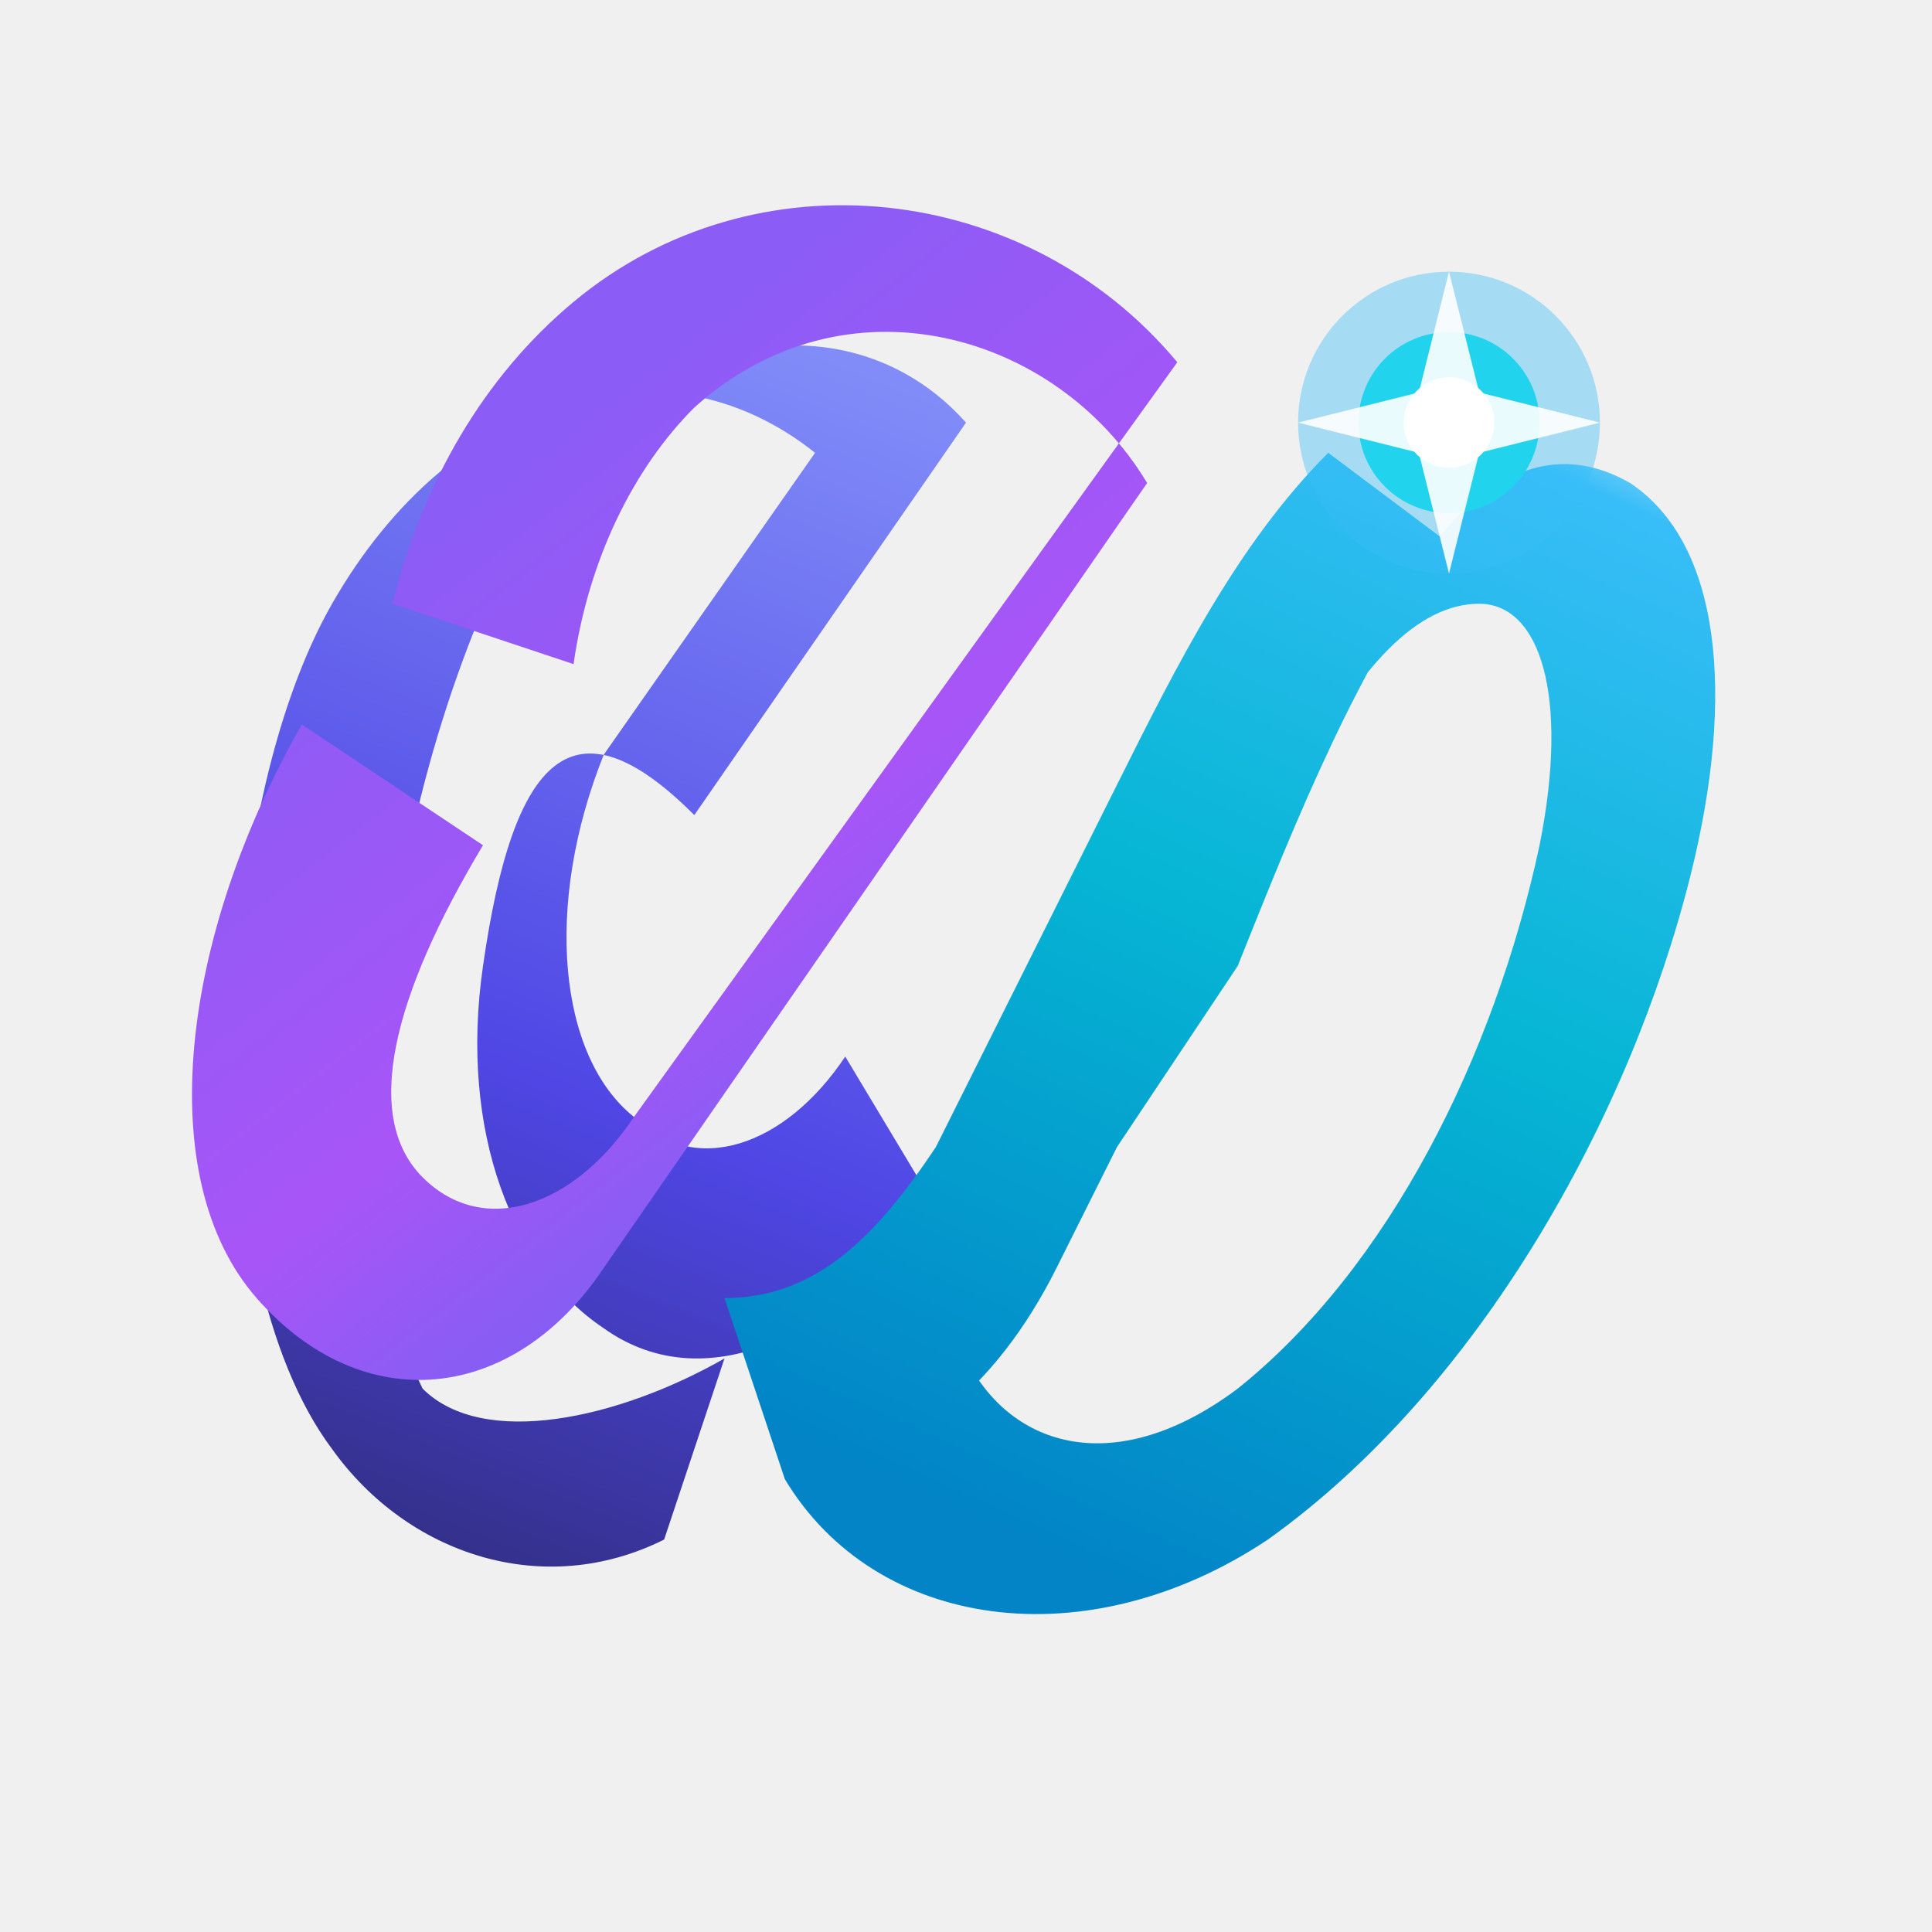
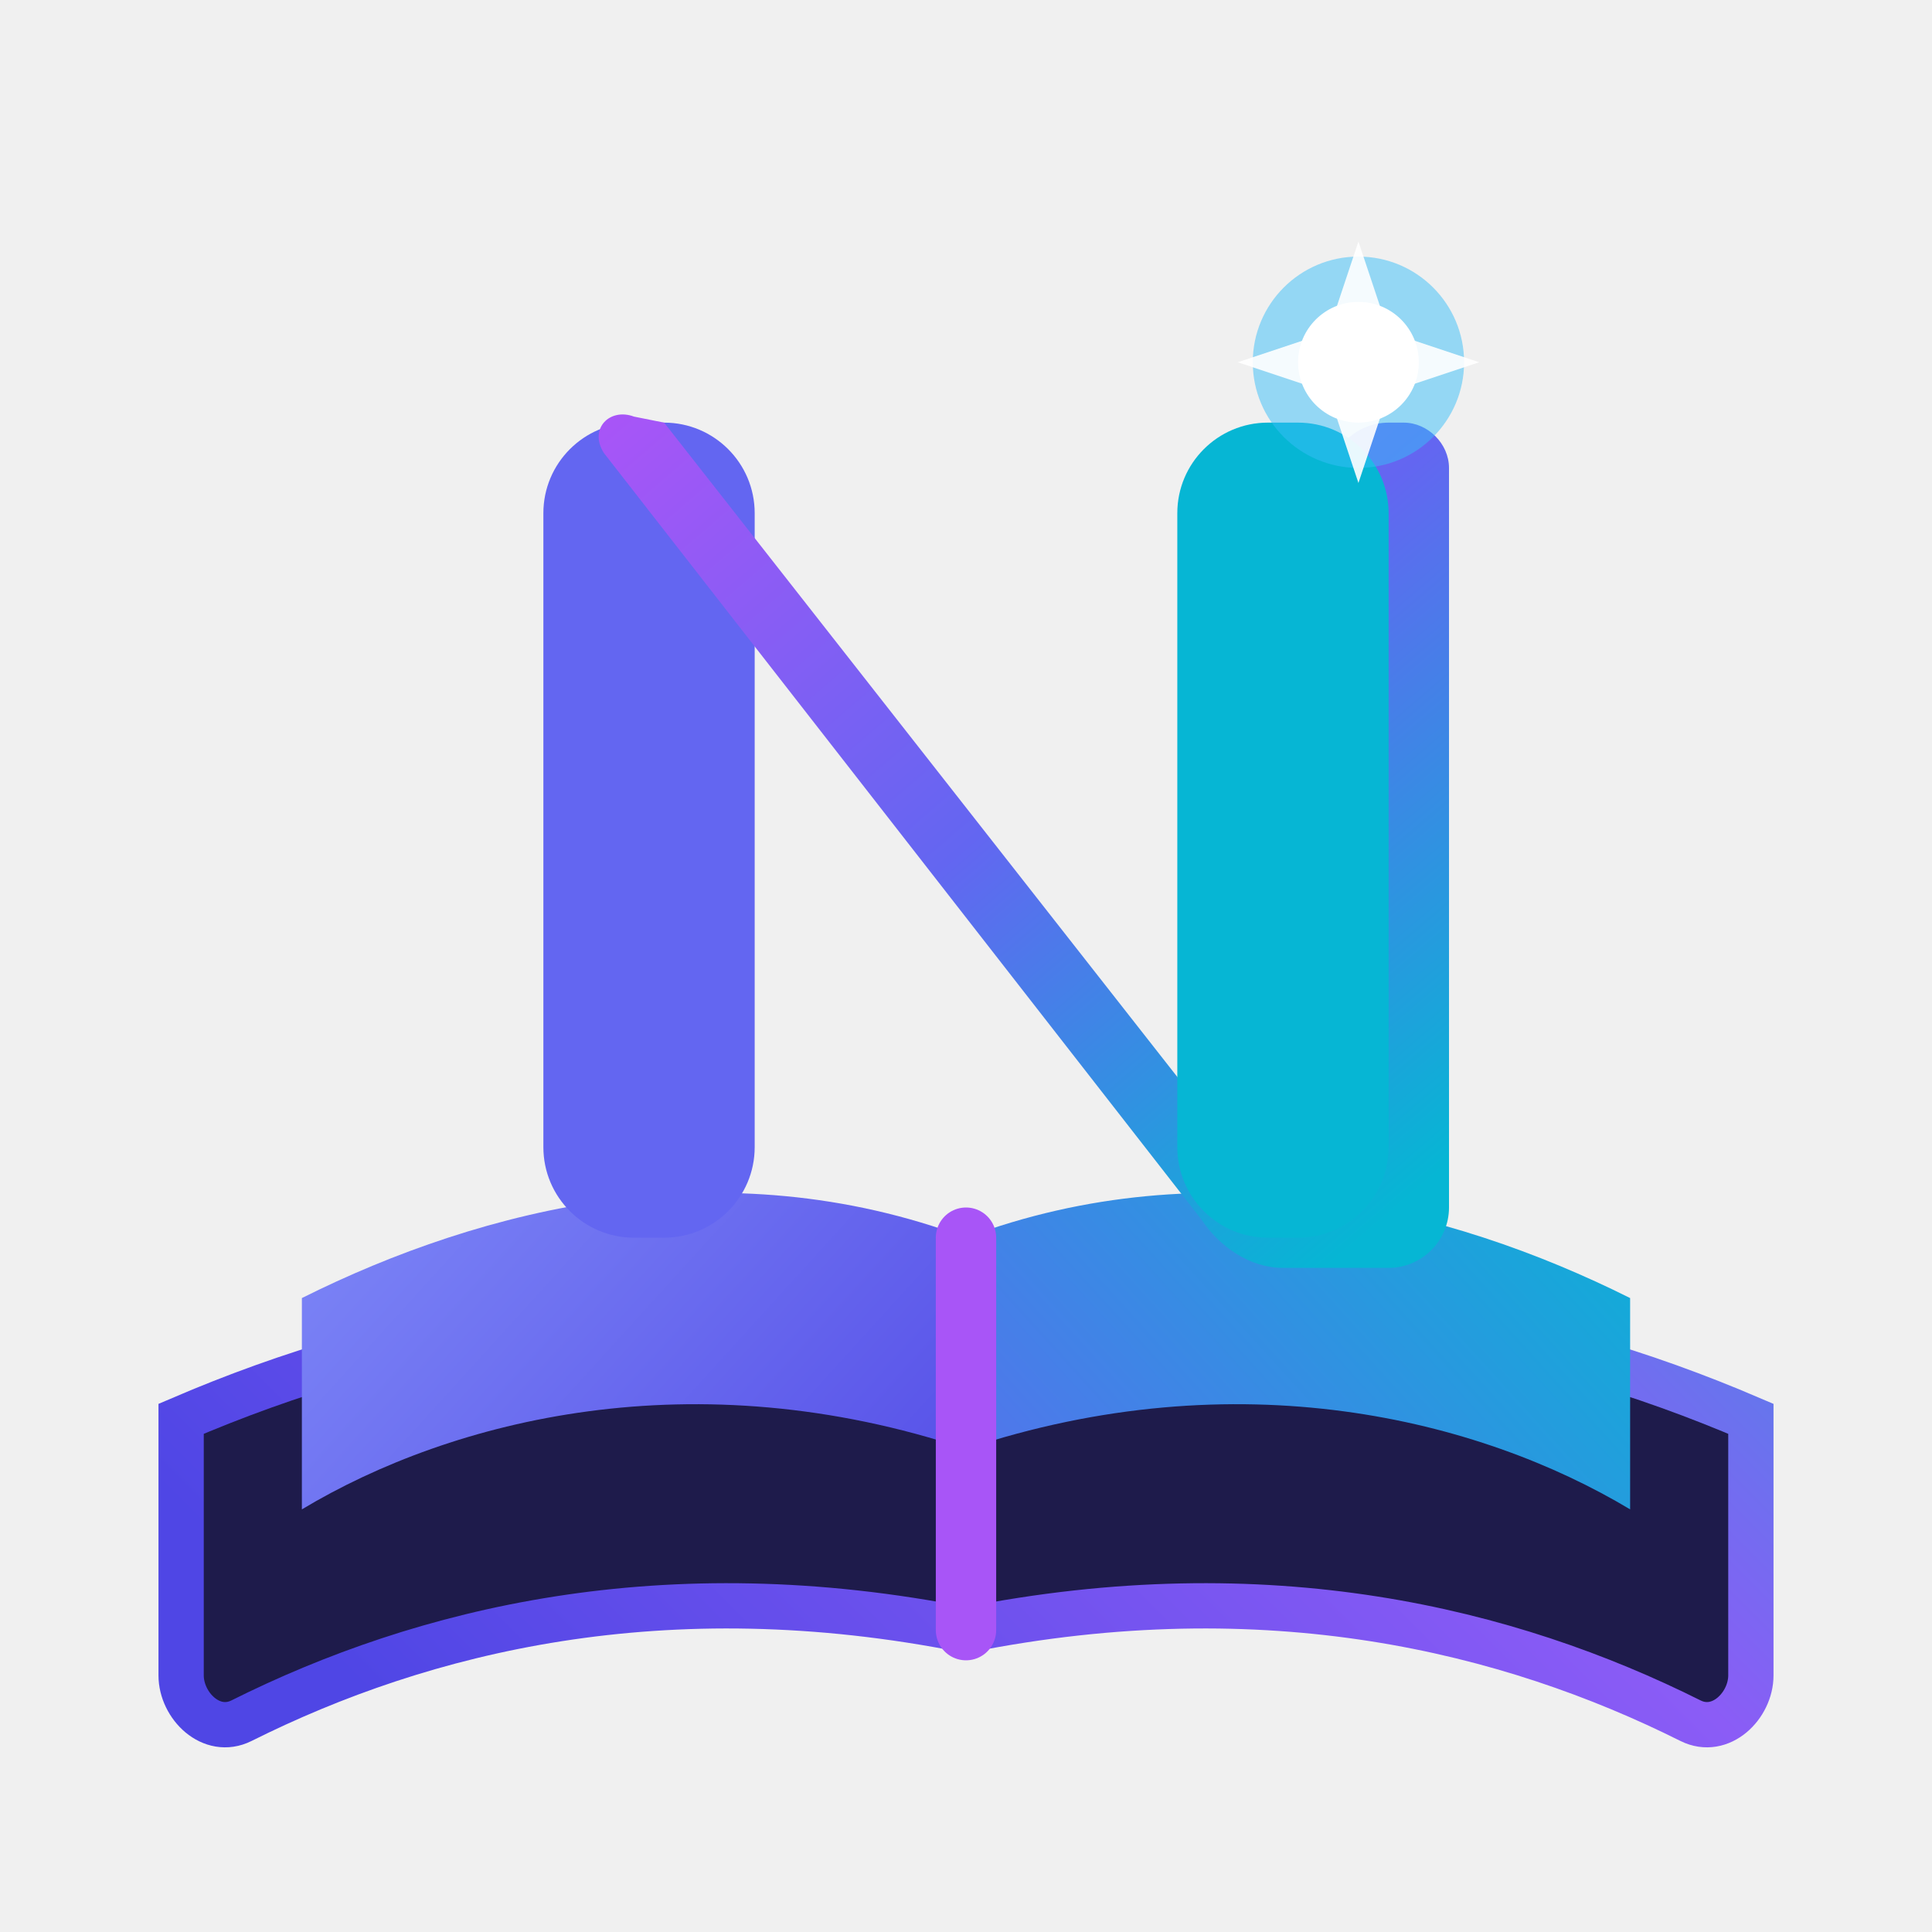
<svg xmlns="http://www.w3.org/2000/svg" viewBox="0 0 64 64" fill="none">
  <defs>
-     <linearGradient id="fav-mobius-grad-left" x1="12" y1="52" x2="28" y2="12" gradientUnits="userSpaceOnUse">
-       <stop offset="0%" stop-color="#312E81" />
-       <stop offset="40%" stop-color="#4F46E5" />
-       <stop offset="100%" stop-color="#818CF8" />
-     </linearGradient>
-     <linearGradient id="fav-mobius-grad-twist" x1="18" y1="14" x2="46" y2="50" gradientUnits="userSpaceOnUse">
-       <stop offset="0%" stop-color="#8B5CF6" />
-       <stop offset="35%" stop-color="#A855F7" />
-       <stop offset="70%" stop-color="#6366F1" />
+     <linearGradient id="fav-book-grad" x1="10" y1="54" x2="54" y2="10" gradientUnits="userSpaceOnUse">
+       <stop offset="0%" stop-color="#4F46E5" />
+       <stop offset="50%" stop-color="#8B5CF6" />
      <stop offset="100%" stop-color="#06B6D4" />
    </linearGradient>
-     <linearGradient id="fav-mobius-grad-right" x1="36" y1="52" x2="54" y2="12" gradientUnits="userSpaceOnUse">
-       <stop offset="0%" stop-color="#0284C7" />
-       <stop offset="50%" stop-color="#06B6D4" />
-       <stop offset="90%" stop-color="#38BDF8" />
-       <stop offset="100%" stop-color="#E0F2FE" />
+     <linearGradient id="fav-page-l" x1="10" y1="36" x2="32" y2="56" gradientUnits="userSpaceOnUse">
+       <stop offset="0%" stop-color="#818CF8" />
+       <stop offset="100%" stop-color="#4F46E5" />
+     </linearGradient>
+     <linearGradient id="fav-page-r" x1="32" y1="56" x2="54" y2="36" gradientUnits="userSpaceOnUse">
+       <stop offset="0%" stop-color="#6366F1" />
+       <stop offset="100%" stop-color="#06B6D4" />
+     </linearGradient>
+     <linearGradient id="fav-n-diag" x1="20" y1="14" x2="44" y2="42" gradientUnits="userSpaceOnUse">
+       <stop offset="0%" stop-color="#A855F7" />
+       <stop offset="50%" stop-color="#6366F1" />
+       <stop offset="100%" stop-color="#06B6D4" />
    </linearGradient>
  </defs>
-   <path d="M14 46C11.5 41 12 28 17 18C20.5 11 28 9.5 32 14L23 27C19 23 17 25 16 32C15.2 37.5 17 42 20 44C23.5 46.5 28 44 31 40L28 35C26 38 23 39 21 37C18.5 35 18 30 20 25L27 15C22 11 15 13 11 20C7 27 6.5 42 11 48C13.5 51.5 18 53 22 51L24 45C20.5 47 16 48 14 46Z" fill="url(#fav-mobius-grad-left)" />
-   <path d="M23 13.5C28 9 35 11 38 16L20 42C17 46.5 12 47 8.5 43C5 39 6 31 10 24L16 28C13 33 12 37 14 39C16 41 19 40 21 37L39 12C34 6 25 5 19 10C16 12.5 14 16 13 20L19 22C19.5 18.5 21 15.5 23 13.5Z" fill="url(#fav-mobius-grad-twist)" />
-   <path d="M37 38L45 22C47.5 17 50.5 14 54 16C57 18 57.5 23 56 29C54 37 49 46 42 51C36 55 29 54 26 49L32 45C33.5 48 37 49 41 46C46 42 49.5 35 51 28C52 23 51 20 49 20C47 20 45 22 43 26L35 42C33 46 30 48.5 26 49L24 43C27 43 29 41 31 38L37 26C39 22 41 18 44 15L48 18C45 22 43 27 41 32L37 38Z" fill="url(#fav-mobius-grad-right)" />
-   <circle cx="48" cy="14" r="5" fill="#38BDF8" opacity="0.4" />
-   <circle cx="48" cy="14" r="3" fill="#22D3EE" />
-   <circle cx="48" cy="14" r="1.5" fill="#FFFFFF" />
-   <path d="M48 9L49 13L53 14L49 15L48 19L47 15L43 14L47 13L48 9Z" fill="#FFFFFF" opacity="0.9" />
+   <path d="M32 54C22 52 14 54 8 57C7 57.5 6 56.5 6 55.5V47C13 44 22 42 32 45C42 42 51 44 58 47V55.5C58 56.5 57 57.5 56 57C50 54 42 52 32 54Z" fill="#1E1B4B" stroke="url(#fav-book-grad)" stroke-width="1.5" />
+   <path d="M32 48C23 45 15 47 10 50V43C16 40 24 38 32 41V48Z" fill="url(#fav-page-l)" />
+   <path d="M32 48C41 45 49 47 54 50V43C48 40 40 38 32 41V48Z" fill="url(#fav-page-r)" />
+   <path d="M32 41V54" stroke="#A855F7" stroke-width="2" stroke-linecap="round" />
+   <rect x="18" y="14" width="7" height="27" rx="3" fill="#6366F1" />
+   <path d="M22 14L42 39.5C42.8 40.5 44 40.2 44 39V16C44 14.9 44.9 14 46 14H46.5C47.3 14 48 14.7 48 15.5V40C48 41.1 47.1 42 46 42H42.5C41.4 42 40.4 41.3 39.8 40.4L20 15C19.5 14.2 20.2 13.5 21 13.8L22 14Z" fill="url(#fav-n-diag)" />
+   <rect x="39" y="14" width="7" height="27" rx="3" fill="#06B6D4" />
+   <circle cx="45" cy="12" r="3.5" fill="#38BDF8" opacity="0.5" />
+   <circle cx="45" cy="12" r="2" fill="#FFFFFF" />
+   <path d="M45 8L46 11L49 12L46 13L45 16L44 13L41 12L44 11L45 8Z" fill="#FFFFFF" opacity="0.9" />
</svg>
